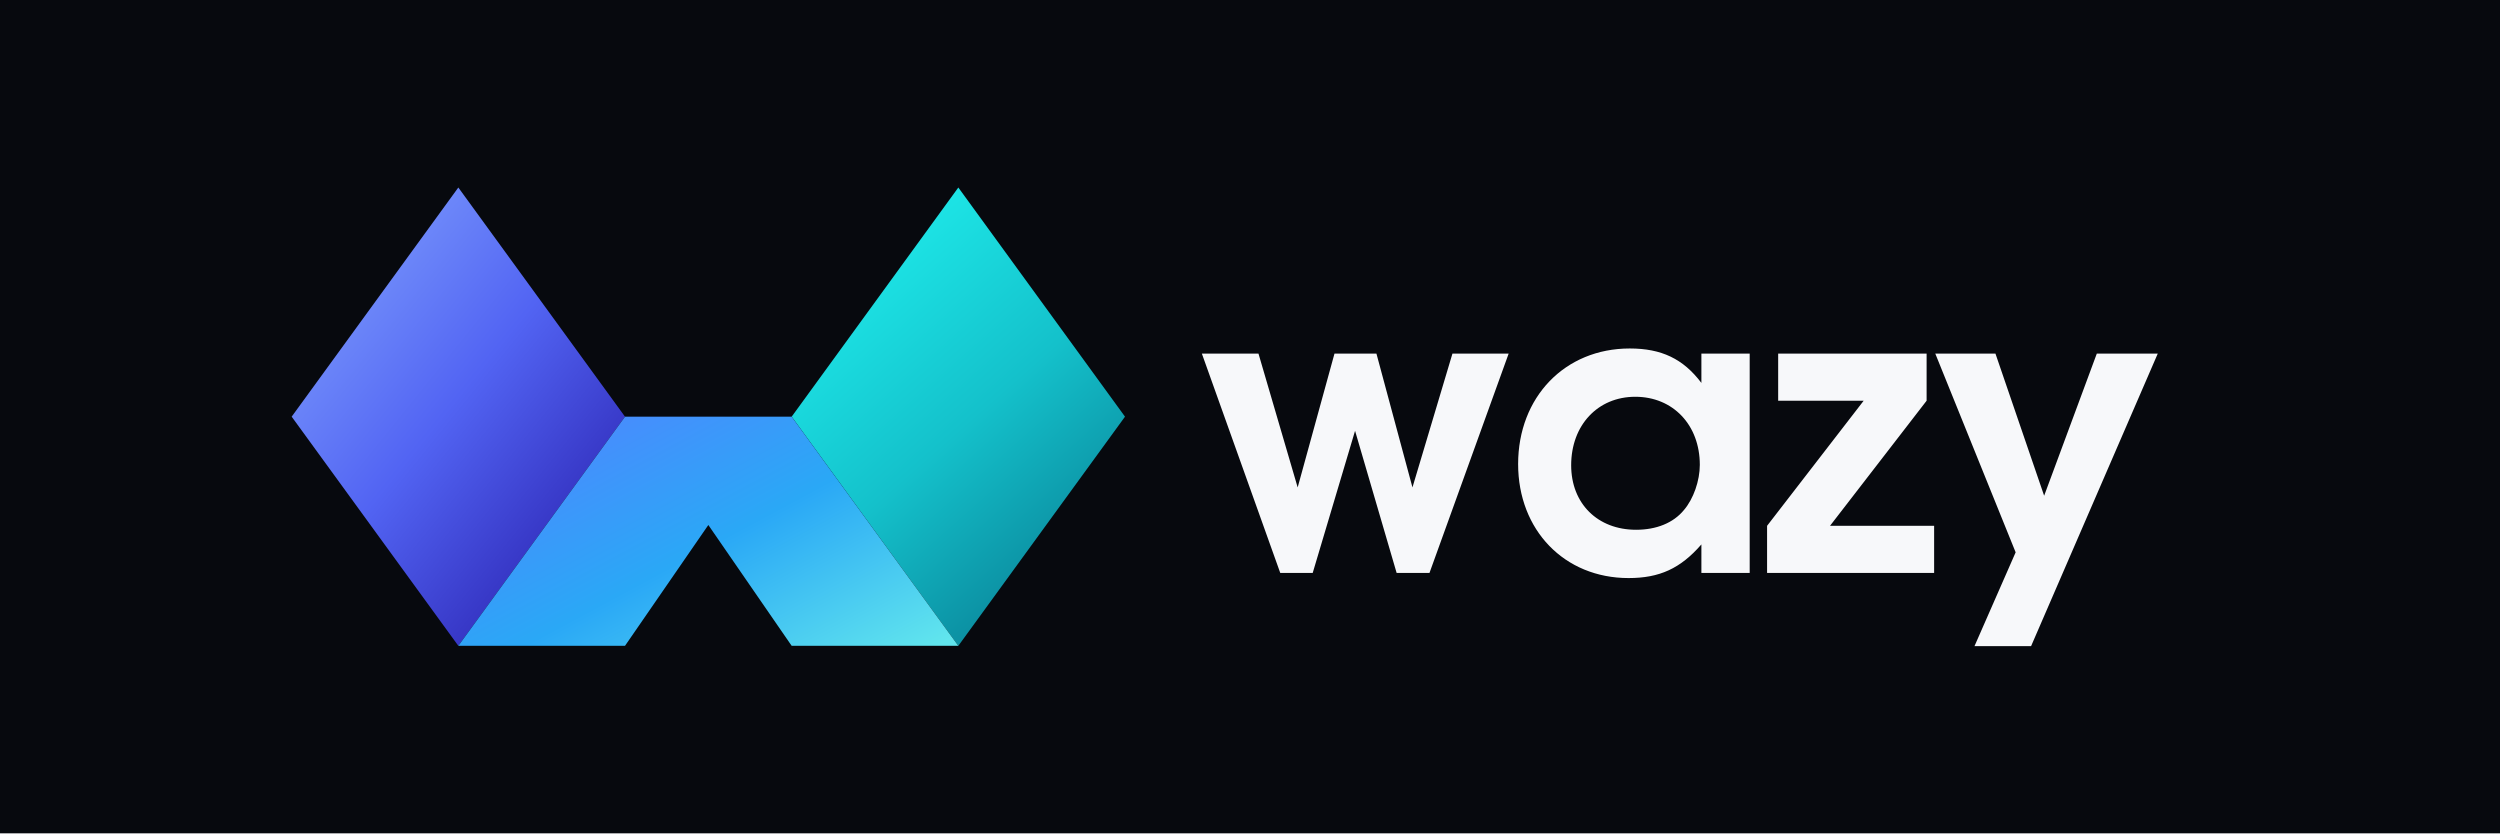
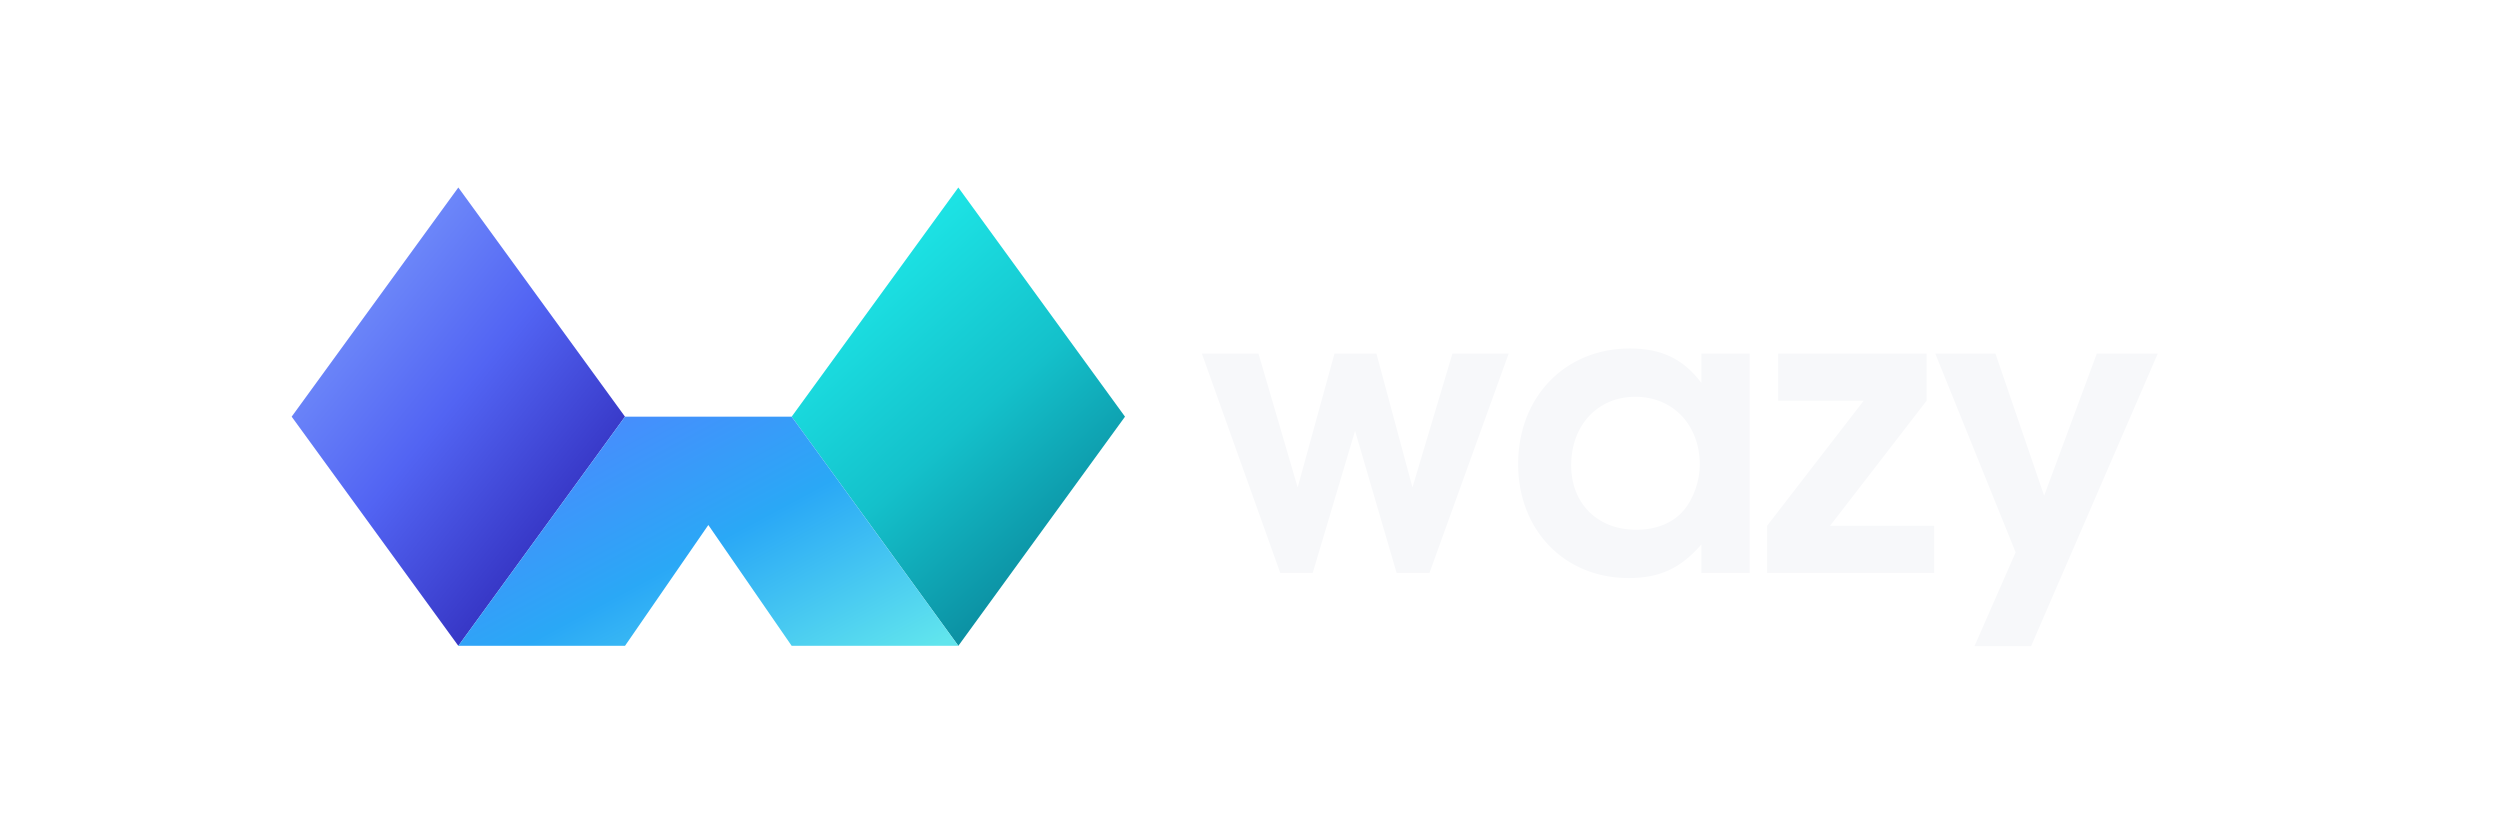
<svg xmlns="http://www.w3.org/2000/svg" width="1200" height="400" viewBox="0 0 1200 400" role="img" aria-labelledby="title desc">
  <defs>
    <linearGradient id="leftGradient" x1="0%" y1="0%" x2="90%" y2="100%">
      <stop offset="0%" stop-color="#86A9FF" />
      <stop offset="50%" stop-color="#5264F3" />
      <stop offset="100%" stop-color="#2519A8" />
    </linearGradient>
    <linearGradient id="centerGradient" x1="0%" y1="10%" x2="100%" y2="95%">
      <stop offset="0%" stop-color="#5184FF" />
      <stop offset="52%" stop-color="#2AA8F6" />
      <stop offset="100%" stop-color="#61E5ED" />
    </linearGradient>
    <linearGradient id="rightGradient" x1="18%" y1="0%" x2="82%" y2="100%">
      <stop offset="0%" stop-color="#20F1EF" />
      <stop offset="52%" stop-color="#14C1CB" />
      <stop offset="100%" stop-color="#087B91" />
    </linearGradient>
  </defs>
-   <rect width="1200" height="400" fill="#07090E" />
  <g>
    <polygon points="140,200 220,90 300,200 220,310" fill="url(#leftGradient)" />
    <polygon points="380,200 460,90 540,200 460,310" fill="url(#rightGradient)" />
    <polygon points="220,310 300,200 380,200 460,310 380,310 340,252 300,310" fill="url(#centerGradient)" />
  </g>
  <path d="M614.52 275.0H630.1L650.43 206.79L670.38 275.0H686.15L724.15 169.74H697.17L677.98 233.96L660.69 169.74H640.55L622.88 233.96L604.07 169.74H576.9Z M839.85 169.74H816.67V183.8C807.93 172.21 797.48 167.27 782.28 167.27C751.12 167.27 728.7 190.64 728.7 222.75C728.7 254.48 750.93 277.47 781.71 277.47C796.53 277.47 806.6 272.91 816.67 261.32V275.0H839.85ZM784.94 190.45C802.99 190.45 815.91 203.94 815.91 223.13C815.91 230.73 812.87 239.47 808.31 244.79C803.18 251.06 795.01 254.29 785.32 254.29C766.89 254.29 754.16 241.75 754.16 223.32C754.16 204.13 766.89 190.45 784.94 190.45Z M848.2 275.0H928.38V252.39H878.41L924.77 192.35V169.74H853.52V192.35H894.56L848.2 252.39Z M947.75 310.15H974.92L1035.72 169.74H1006.46L981.19 237.95L957.82 169.74H928.94L967.51 265.12Z" fill="#F7F8FA" />
</svg>
